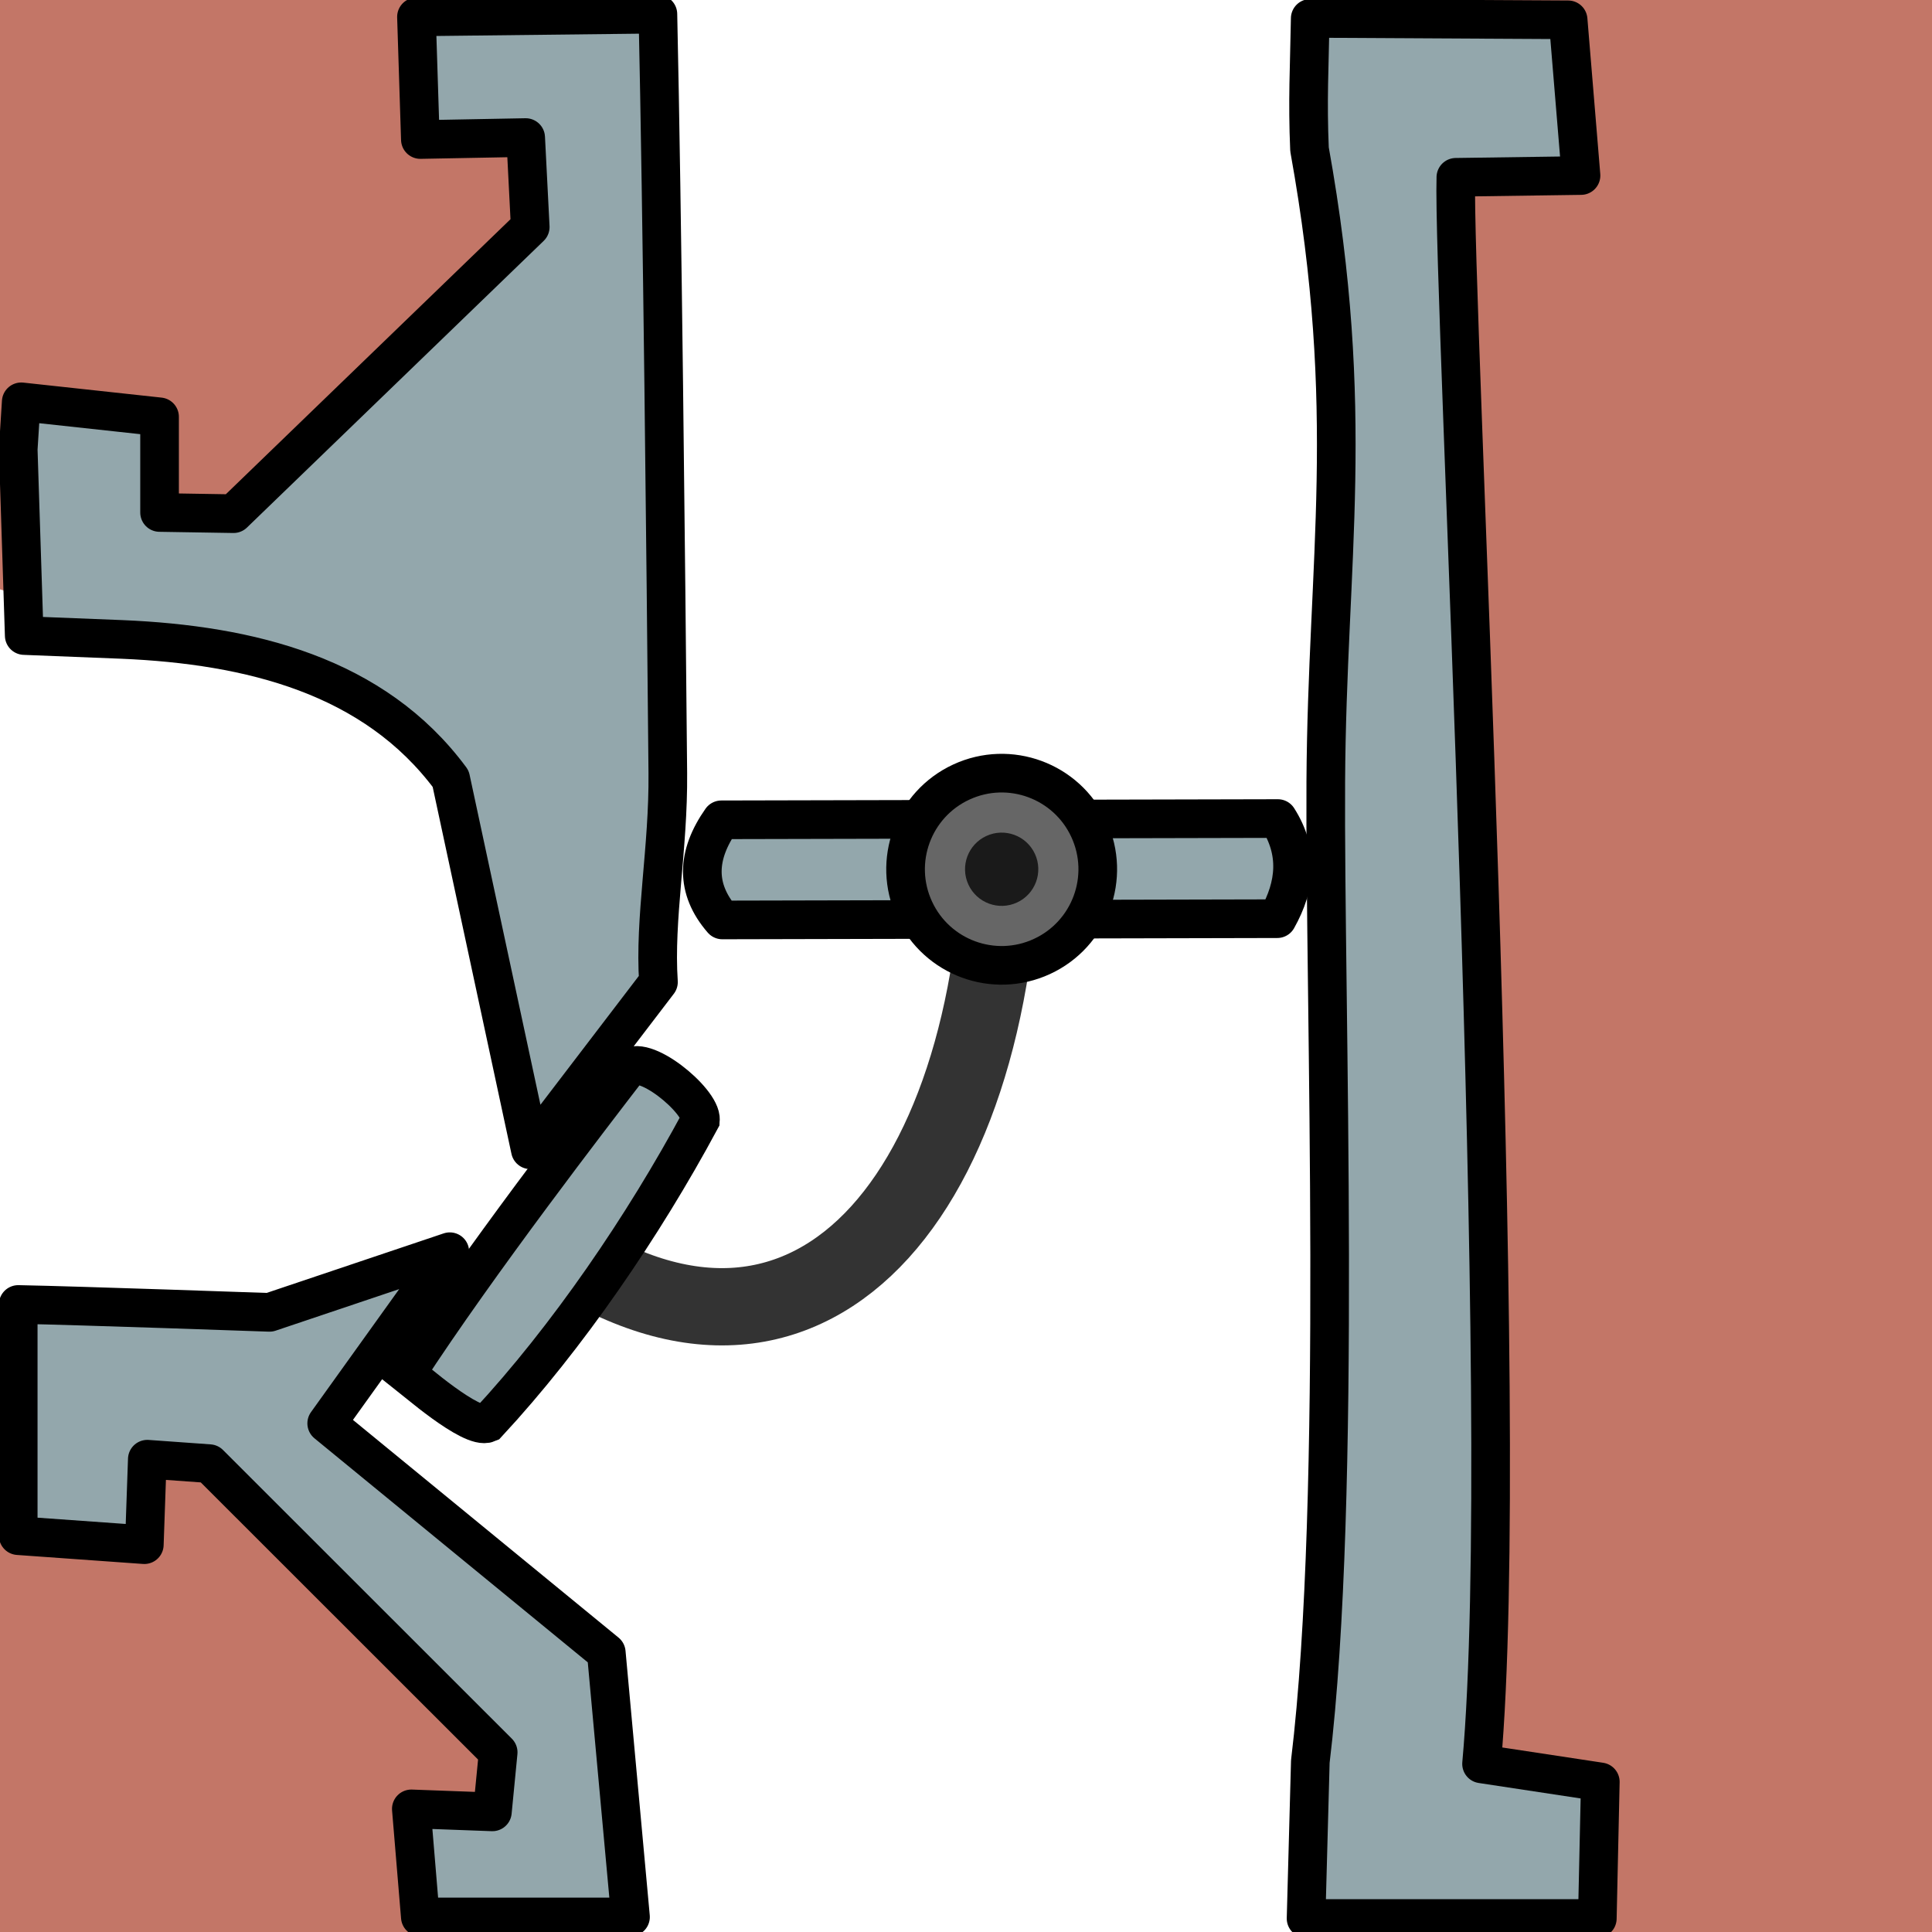
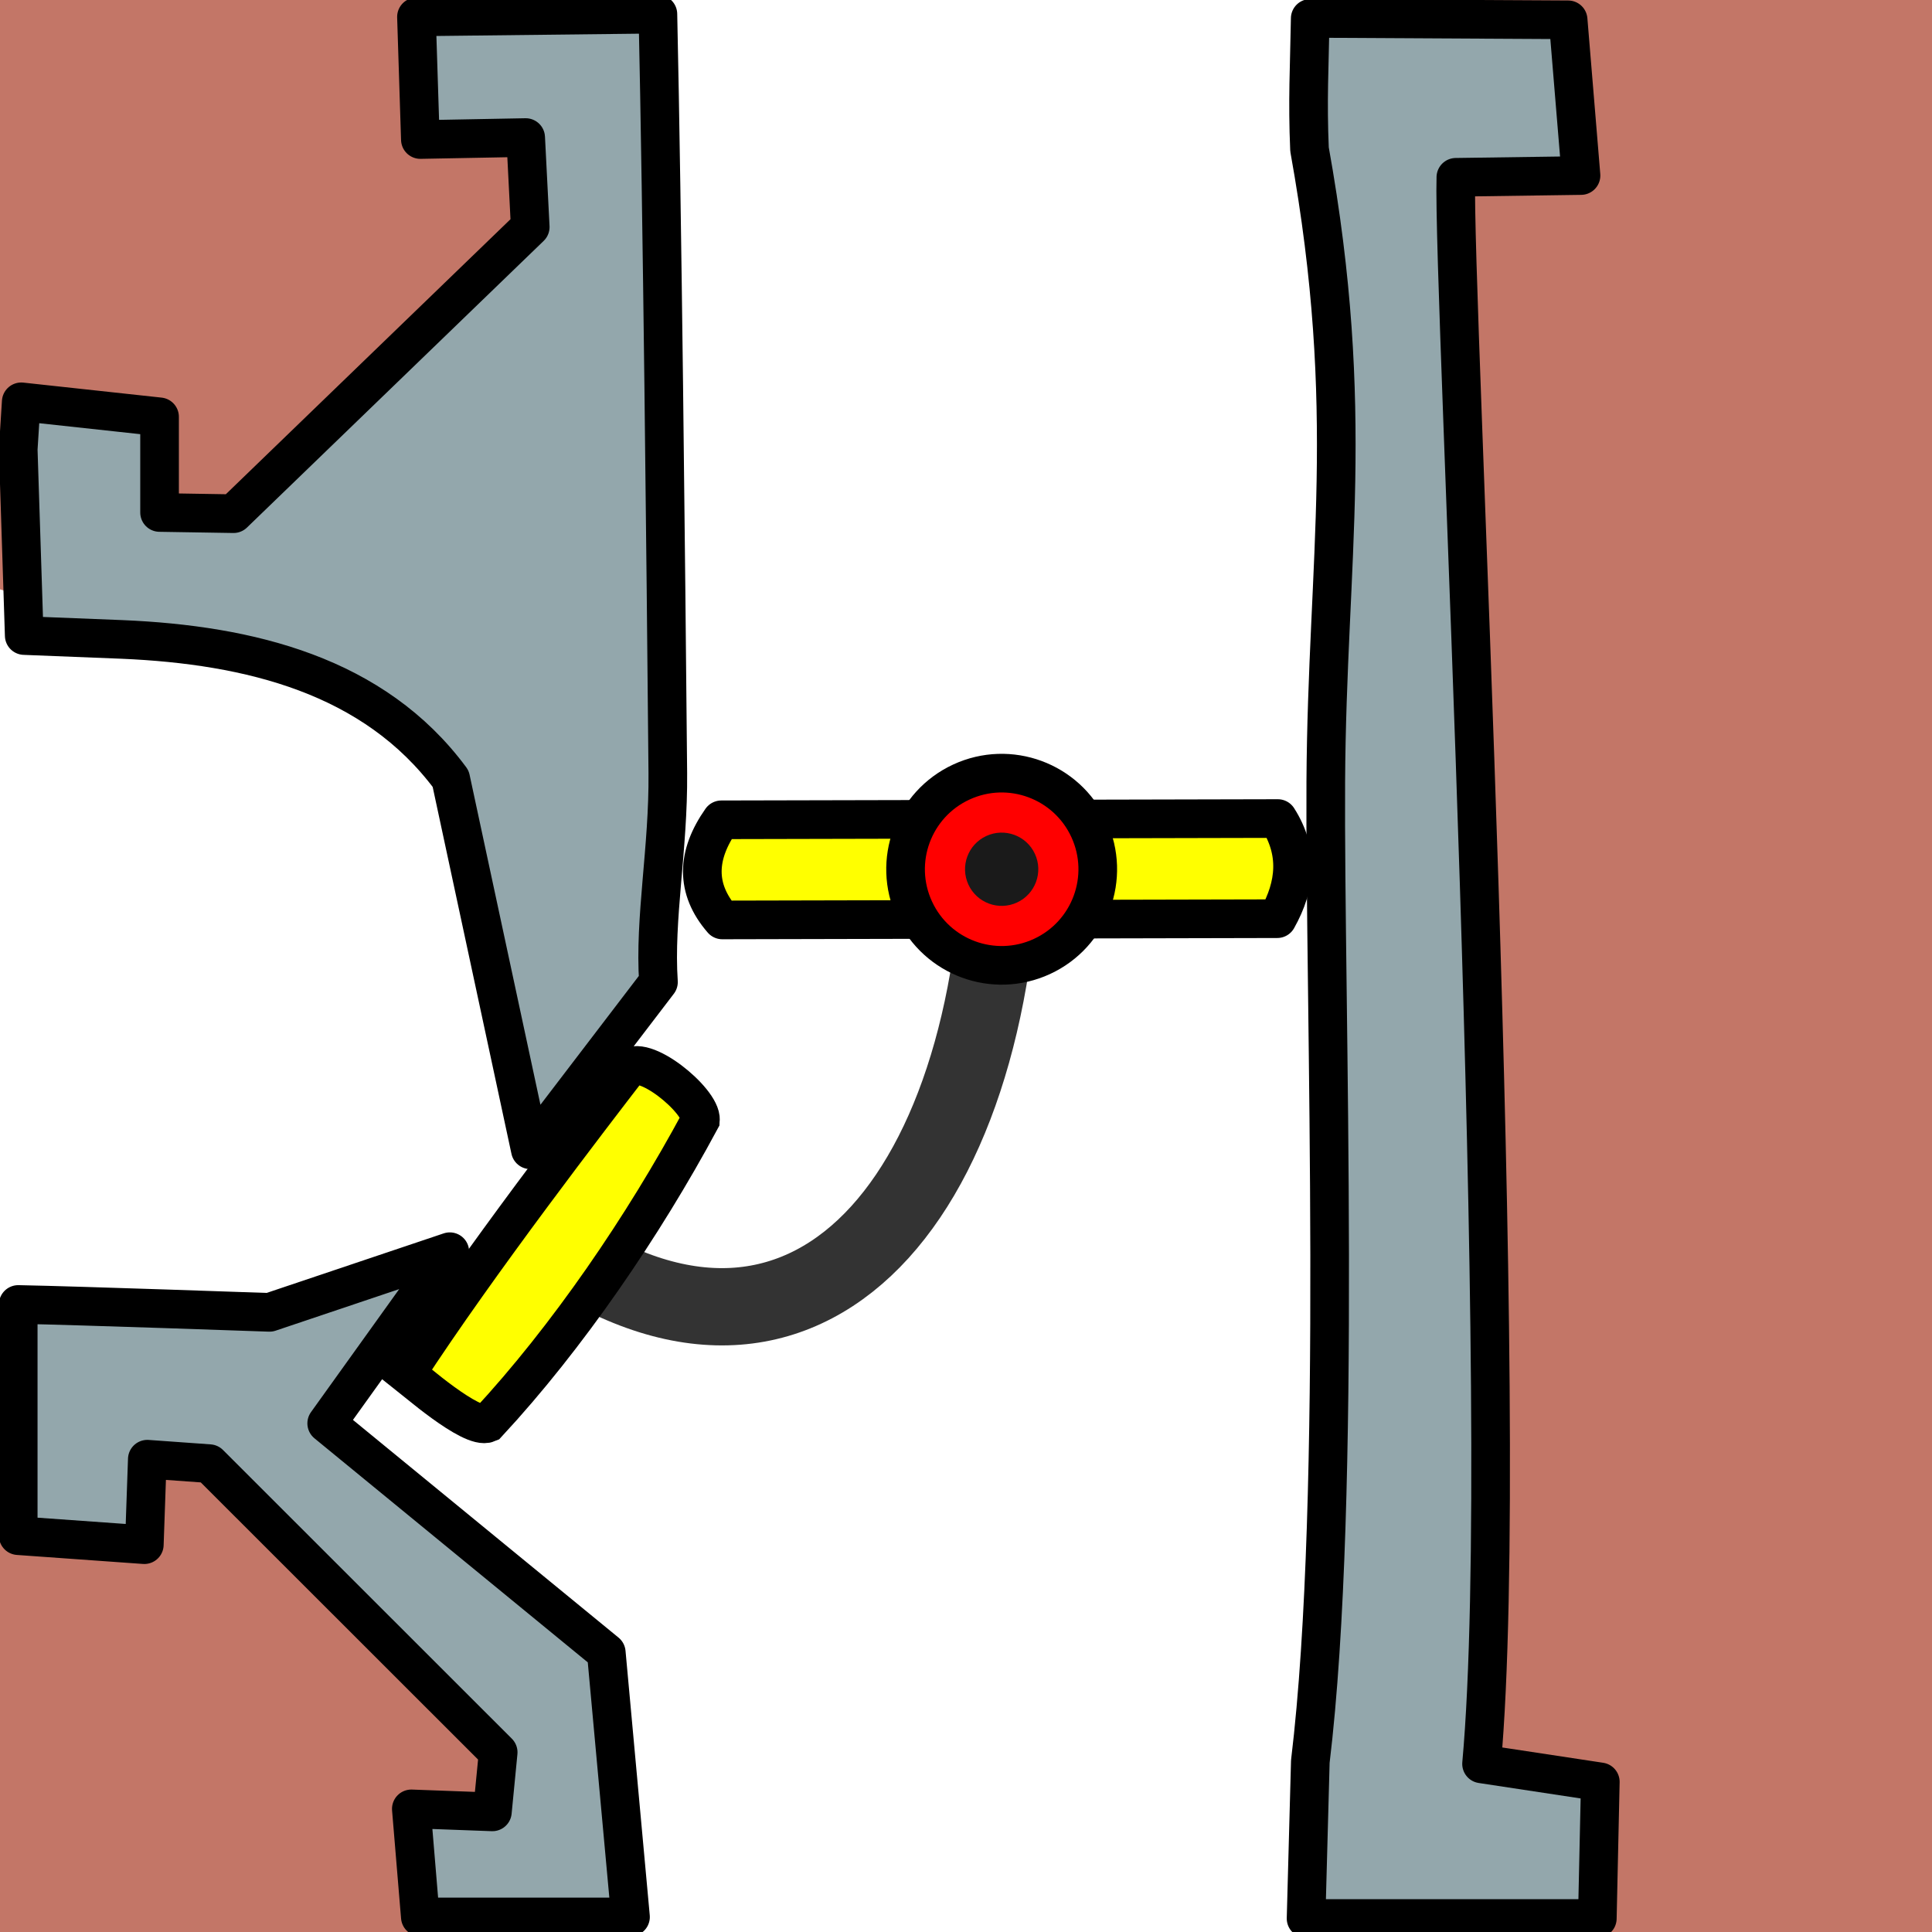
<svg xmlns="http://www.w3.org/2000/svg" width="100" height="100" id="svg2" version="1.1">
  <defs id="defs4" />
  <rect style="color:#000000;clip-rule:nonzero;display:inline;overflow:visible;visibility:visible;opacity:1;isolation:auto;mix-blend-mode:normal;color-interpolation:sRGB;color-interpolation-filters:linearRGB;solid-color:#000000;solid-opacity:1;fill:#c37667;fill-opacity:1;fill-rule:nonzero;stroke:none;stroke-width:1;stroke-linecap:butt;stroke-linejoin:miter;stroke-miterlimit:4;stroke-dasharray:none;stroke-dashoffset:0;stroke-opacity:0.52;marker:none;color-rendering:auto;image-rendering:auto;shape-rendering:auto;text-rendering:auto;enable-background:accumulate" id="rect4154" width="100" height="100" x="0" y="-7.6293945e-006" />
  <path id="transistor-water2" d="M 0,30.504 32.125,41.106 30.047,56.435 21.85,67.522 0,73.84 Z" style="color:#000000;clip-rule:nonzero;display:inline;overflow:visible;visibility:visible;opacity:1;isolation:auto;mix-blend-mode:normal;color-interpolation:sRGB;color-interpolation-filters:linearRGB;solid-color:#000000;solid-opacity:1;fill:#ffffff;fill-opacity:1;fill-rule:nonzero;stroke:none;stroke-width:1;stroke-linecap:butt;stroke-linejoin:miter;stroke-miterlimit:4;stroke-dasharray:none;stroke-dashoffset:0;stroke-opacity:0.52;marker:none;color-rendering:auto;image-rendering:auto;shape-rendering:auto;text-rendering:auto;enable-background:accumulate" />
  <path style="color:#000000;clip-rule:nonzero;display:inline;overflow:visible;visibility:visible;opacity:1;isolation:auto;mix-blend-mode:normal;color-interpolation:sRGB;color-interpolation-filters:linearRGB;solid-color:#000000;solid-opacity:1;fill:#ffffff;fill-opacity:1;fill-rule:nonzero;stroke:none;stroke-width:1;stroke-linecap:butt;stroke-linejoin:miter;stroke-miterlimit:4;stroke-dasharray:none;stroke-dashoffset:0;stroke-opacity:0.52;marker:none;color-rendering:auto;image-rendering:auto;shape-rendering:auto;text-rendering:auto;enable-background:accumulate" d="m 70.232,44.736 -36.051,0 -1.005,7.126 -8.624,11.951 -9.84,11.367 12.081,13.201 0.833,11.619 44.538,0 1.169,-21.528 z" id="transistor-water3" />
  <path style="fill:#ffffff;fill-rule:evenodd;stroke:none;stroke-width:1px;stroke-linecap:butt;stroke-linejoin:miter;stroke-opacity:1" d="m 29.846,-9.8293699e-6 42.088,0 L 70.506,14.945 70.835,28.791 l -2.715,15.977 -34.659,0 -2.845,-27.846 z" id="transistor-water1" />
  <g id="transistor-tube">
    <path id="path4141" d="m 0.943,67.52 0,11.966 6.527,0.466 0.155,-4.424 3.21,0.23 14.951,14.943 -0.3,3.081 -4.196,-0.155 0.466,5.595 10.879,2e-6 -1.254,-13.687 -14.471,-11.862 6.372,-8.885 -9.333,3.139 c 0,0 -9.836,-0.348 -13.005,-0.408 z" style="color:#000000;clip-rule:nonzero;display:inline;overflow:visible;visibility:visible;opacity:1;isolation:auto;mix-blend-mode:normal;color-interpolation:sRGB;color-interpolation-filters:linearRGB;solid-color:#000000;solid-opacity:1;fill:#93a7ac;fill-opacity:1;fill-rule:nonzero;stroke:#000000;stroke-width:2;stroke-linecap:round;stroke-linejoin:round;stroke-miterlimit:4;stroke-dasharray:none;stroke-dashoffset:0;stroke-opacity:1;marker:none;color-rendering:auto;image-rendering:auto;shape-rendering:auto;text-rendering:auto;enable-background:accumulate" />
    <path id="path4157" d="m 0.943,23.261 0.311,9.635 5.069,0.201 c 6.602,0.281 13.043,1.859 17.004,7.21 l 4.124,19.206 6.631,-8.682 C 33.861,47.541 34.603,43.919 34.566,40.015 34.462,28.746 34.279,10.957 34.053,0.732 l -12.497,0.142 0.202,6.348 5.451,-0.102 0.236,4.63 -15.358,14.838 -3.828,-0.062 0,-4.951 -7.16,-0.777 z" style="color:#000000;clip-rule:nonzero;display:inline;overflow:visible;visibility:visible;opacity:1;isolation:auto;mix-blend-mode:normal;color-interpolation:sRGB;color-interpolation-filters:linearRGB;solid-color:#000000;solid-opacity:1;fill:#93a7ac;fill-opacity:1;fill-rule:nonzero;stroke:#000000;stroke-width:2;stroke-linecap:round;stroke-linejoin:round;stroke-miterlimit:4;stroke-dasharray:none;stroke-dashoffset:0;stroke-opacity:1;marker:none;color-rendering:auto;image-rendering:auto;shape-rendering:auto;text-rendering:auto;enable-background:accumulate" />
    <path id="path4173" d="M 67.817,0.952 C 67.773,3.498 67.671,5.209 67.78,7.728 c 2.459,13.64 0.908,21.238 0.842,32.724 -0.065,11.486 0.866,36.951 -0.8,50.726 l -0.22,8.123 15.075,2e-6 0.155,-7.071 -6.147,-0.932 C 78.314,73.415 75.169,15.078 75.355,9.177 l 6.478,-0.091 -0.667,-8.061 z" style="color:#000000;clip-rule:nonzero;display:inline;overflow:visible;visibility:visible;opacity:1;isolation:auto;mix-blend-mode:normal;color-interpolation:sRGB;color-interpolation-filters:linearRGB;solid-color:#000000;solid-opacity:1;fill:#93a7ac;fill-opacity:1;fill-rule:nonzero;stroke:#000000;stroke-width:2;stroke-linecap:round;stroke-linejoin:round;stroke-miterlimit:4;stroke-dasharray:none;stroke-dashoffset:0;stroke-opacity:1;marker:none;color-rendering:auto;image-rendering:auto;shape-rendering:auto;text-rendering:auto;enable-background:accumulate" />
  </g>
  <g id="tuyau" transform="translate(-51.38689,50)">
    <path style="color:#000000;font-style:normal;font-variant:normal;font-weight:normal;font-stretch:normal;font-size:medium;line-height:normal;font-family:Sans;-inkscape-font-specification:Sans;text-indent:0;text-align:start;text-decoration:none;text-decoration-line:none;letter-spacing:normal;word-spacing:normal;text-transform:none;direction:ltr;block-progression:tb;writing-mode:lr-tb;baseline-shift:baseline;text-anchor:start;display:inline;overflow:visible;visibility:visible;fill:#93a7ac;fill-opacity:1;stroke:#000000;stroke-width:2;stroke-miterlimit:4;stroke-dasharray:none;marker:none;enable-background:accumulate" d="m -49.25,17.657 c 0,0 7.677,-0.035 17.678,0.186 27.264,-1.822 38.867,1.741 61.38,-0.038 l 19.442,-0.401 0,11.288 -11.54,0.366 -0.204,-5.982 c 0,0 -31.447,1.659 -37.85,1.657 -6.403,-0.002 -36.633,-1.509 -36.633,-1.509 l -0.353,5.794 -11.92,0.218 z" id="path4431" />
    <path id="path3839-2" d="m -49.243,-17.665 c 0,0 14.633,0.213 24.622,-0.008 21.699,-1.928 27.73,2.724 54.348,-0.141 l 19.42,0.401 0,-11.541 -11.527,-0.114 -0.204,5.982 c 0,0 -31.412,-1.659 -37.808,-1.657 -6.396,0.002 -36.592,1.509 -36.592,1.509 l -0.353,-5.794 -11.907,-0.218 z" style="color:#000000;font-style:normal;font-variant:normal;font-weight:normal;font-stretch:normal;font-size:medium;line-height:normal;font-family:Sans;-inkscape-font-specification:Sans;text-indent:0;text-align:start;text-decoration:none;text-decoration-line:none;letter-spacing:normal;word-spacing:normal;text-transform:none;direction:ltr;block-progression:tb;writing-mode:lr-tb;baseline-shift:baseline;text-anchor:start;display:inline;overflow:visible;visibility:visible;fill:#93a7ac;fill-opacity:1;stroke:#000000;stroke-width:2;stroke-miterlimit:4;stroke-dasharray:none;marker:none;enable-background:accumulate" />
  </g>
  <g id="g4220" transform="matrix(0,1,-1,0,99.96619,102.7382)">
    <rect style="color:#000000;clip-rule:nonzero;display:inline;overflow:visible;visibility:visible;opacity:1;isolation:auto;mix-blend-mode:normal;color-interpolation:sRGB;color-interpolation-filters:linearRGB;solid-color:#000000;solid-opacity:1;fill:#c37667;fill-opacity:1;fill-rule:nonzero;stroke:none;stroke-width:1;stroke-linecap:butt;stroke-linejoin:miter;stroke-miterlimit:4;stroke-dasharray:none;stroke-dashoffset:0;stroke-opacity:0.52;marker:none;color-rendering:auto;image-rendering:auto;shape-rendering:auto;text-rendering:auto;enable-background:accumulate" id="rect4218" width="100" height="100" x="0.243" y="-7.6293945e-006" />
    <g id="g4212" transform="translate(49.93918,50)">
      <path style="color:#000000;font-style:normal;font-variant:normal;font-weight:normal;font-stretch:normal;font-size:medium;line-height:normal;font-family:Sans;-inkscape-font-specification:Sans;text-indent:0;text-align:start;text-decoration:none;text-decoration-line:none;letter-spacing:normal;word-spacing:normal;text-transform:none;direction:ltr;block-progression:tb;writing-mode:lr-tb;baseline-shift:baseline;text-anchor:start;display:inline;overflow:visible;visibility:visible;fill:#93a7ac;fill-opacity:1;stroke:#000000;stroke-width:2;stroke-miterlimit:4;stroke-dasharray:none;marker:none;enable-background:accumulate" d="m -49.25,17.657 c 0,0 7.677,-0.035 17.678,0.186 27.264,-1.822 38.867,1.741 61.38,-0.038 l 19.442,-0.401 0,11.288 -11.54,0.366 -0.204,-5.982 c 0,0 -31.447,1.659 -37.85,1.657 -6.403,-0.002 -36.633,-1.509 -36.633,-1.509 l -0.353,5.794 -11.92,0.218 z" id="path4214" />
      <path id="path4216" d="m -49.243,-17.665 c 0,0 14.633,0.213 24.622,-0.008 21.699,-1.928 27.73,2.724 54.348,-0.141 l 19.42,0.401 0,-11.541 -11.527,-0.114 -0.204,5.982 c 0,0 -31.412,-1.659 -37.808,-1.657 -6.396,0.002 -36.592,1.509 -36.592,1.509 l -0.353,-5.794 -11.907,-0.218 z" style="color:#000000;font-style:normal;font-variant:normal;font-weight:normal;font-stretch:normal;font-size:medium;line-height:normal;font-family:Sans;-inkscape-font-specification:Sans;text-indent:0;text-align:start;text-decoration:none;text-decoration-line:none;letter-spacing:normal;word-spacing:normal;text-transform:none;direction:ltr;block-progression:tb;writing-mode:lr-tb;baseline-shift:baseline;text-anchor:start;display:inline;overflow:visible;visibility:visible;fill:#93a7ac;fill-opacity:1;stroke:#000000;stroke-width:2;stroke-miterlimit:4;stroke-dasharray:none;marker:none;enable-background:accumulate" />
    </g>
  </g>
  <g transform="matrix(0,1,-1,0,99.96619,-100.9815)" id="g4226">
    <rect y="-7.6293945e-006" x="0.243" height="100" width="100" id="rect4228" style="color:#000000;clip-rule:nonzero;display:inline;overflow:visible;visibility:visible;opacity:1;isolation:auto;mix-blend-mode:normal;color-interpolation:sRGB;color-interpolation-filters:linearRGB;solid-color:#000000;solid-opacity:1;fill:#c37667;fill-opacity:1;fill-rule:nonzero;stroke:none;stroke-width:1;stroke-linecap:butt;stroke-linejoin:miter;stroke-miterlimit:4;stroke-dasharray:none;stroke-dashoffset:0;stroke-opacity:0.52;marker:none;color-rendering:auto;image-rendering:auto;shape-rendering:auto;text-rendering:auto;enable-background:accumulate" />
    <g transform="translate(49.93918,50)" id="g4230">
      <path id="path4232" d="m -49.25,17.657 c 0,0 7.677,-0.035 17.678,0.186 27.264,-1.822 38.867,1.741 61.38,-0.038 l 19.442,-0.401 0,11.288 -11.54,0.366 -0.204,-5.982 c 0,0 -31.447,1.659 -37.85,1.657 -6.403,-0.002 -36.633,-1.509 -36.633,-1.509 l -0.353,5.794 -11.92,0.218 z" style="color:#000000;font-style:normal;font-variant:normal;font-weight:normal;font-stretch:normal;font-size:medium;line-height:normal;font-family:Sans;-inkscape-font-specification:Sans;text-indent:0;text-align:start;text-decoration:none;text-decoration-line:none;letter-spacing:normal;word-spacing:normal;text-transform:none;direction:ltr;block-progression:tb;writing-mode:lr-tb;baseline-shift:baseline;text-anchor:start;display:inline;overflow:visible;visibility:visible;fill:#93a7ac;fill-opacity:1;stroke:#000000;stroke-width:2;stroke-miterlimit:4;stroke-dasharray:none;marker:none;enable-background:accumulate" />
      <path style="color:#000000;font-style:normal;font-variant:normal;font-weight:normal;font-stretch:normal;font-size:medium;line-height:normal;font-family:Sans;-inkscape-font-specification:Sans;text-indent:0;text-align:start;text-decoration:none;text-decoration-line:none;letter-spacing:normal;word-spacing:normal;text-transform:none;direction:ltr;block-progression:tb;writing-mode:lr-tb;baseline-shift:baseline;text-anchor:start;display:inline;overflow:visible;visibility:visible;fill:#93a7ac;fill-opacity:1;stroke:#000000;stroke-width:2;stroke-miterlimit:4;stroke-dasharray:none;marker:none;enable-background:accumulate" d="m -49.243,-17.665 c 0,0 14.633,0.213 24.622,-0.008 21.699,-1.928 27.73,2.724 54.348,-0.141 l 19.42,0.401 0,-11.541 -11.527,-0.114 -0.204,5.982 c 0,0 -31.412,-1.659 -37.808,-1.657 -6.396,0.002 -36.592,1.509 -36.592,1.509 l -0.353,-5.794 -11.907,-0.218 z" id="path4234" />
    </g>
  </g>
-   <g id="transistor-piston" transform="matrix(0.9079562,-0.419065,0.419065,0.9079562,-21.48836,18.5105)">
+   <path id="NPN-valve" d="m 37.336,42.433 c -1.288,1.831 -1.353,3.565 0.052,5.183 l 28.722,-0.065 c 0.972,-1.73 1.129,-3.458 0.03,-5.183 z" style="color:#000000;clip-rule:nonzero;display:inline;overflow:visible;visibility:visible;opacity:1;isolation:auto;mix-blend-mode:normal;color-interpolation:sRGB;color-interpolation-filters:linearRGB;solid-color:#000000;solid-opacity:1;fill:#ffff00;fill-opacity:1;fill-rule:nonzero;stroke:#000000;stroke-width:2;stroke-linecap:round;stroke-linejoin:round;stroke-miterlimit:4;stroke-dasharray:none;stroke-dashoffset:0;stroke-opacity:1;marker:none;color-rendering:auto;image-rendering:auto;shape-rendering:auto;text-rendering:auto;enable-background:accumulate" />
+   <g id="NPN-piston" transform="matrix(0.9079562,-0.419065,0.419065,0.9079562,-21.48836,18.5105)">
    <path id="path4243" d="M 57.135,51.212 C 49.056,69.533 34.839,76.931 26.317,62.923" style="fill:none;fill-rule:evenodd;stroke:#333333;stroke-width:4;stroke-linecap:butt;stroke-linejoin:miter;stroke-miterlimit:4;stroke-dasharray:none;stroke-opacity:1" />
-     <path style="color:#000000;clip-rule:nonzero;display:inline;overflow:visible;visibility:visible;opacity:1;isolation:auto;mix-blend-mode:normal;color-interpolation:sRGB;color-interpolation-filters:linearRGB;solid-color:#000000;solid-opacity:1;fill:#93a7ac;fill-opacity:1;fill-rule:nonzero;stroke:#000000;stroke-width:2;stroke-linecap:butt;stroke-linejoin:miter;stroke-miterlimit:4;stroke-dasharray:none;stroke-dashoffset:0;stroke-opacity:1;marker:none;color-rendering:auto;image-rendering:auto;shape-rendering:auto;text-rendering:auto;enable-background:accumulate" d="m 35.892,60.026 c 0.483,-0.883 -1.284,-4.51 -2.332,-3.965 -2.522,1.322 -11.199,5.855 -16.988,9.499 0.185,0.355 1.834,4.079 2.749,4.103 5.608,-2.308 11.593,-5.892 16.571,-9.637 z" id="diode-membrane" />
-     <path id="path4159" d="m 43.385,46.372 c -1.937,1.123 -2.723,2.67 -2.125,4.728 l 26.106,11.977 c 1.607,-1.164 2.474,-2.667 2.2,-4.693 z" style="color:#000000;clip-rule:nonzero;display:inline;overflow:visible;visibility:visible;opacity:1;isolation:auto;mix-blend-mode:normal;color-interpolation:sRGB;color-interpolation-filters:linearRGB;solid-color:#000000;solid-opacity:1;fill:#93a7ac;fill-opacity:1;fill-rule:nonzero;stroke:#000000;stroke-width:2;stroke-linecap:round;stroke-linejoin:round;stroke-miterlimit:4;stroke-dasharray:none;stroke-dashoffset:0;stroke-opacity:1;marker:none;color-rendering:auto;image-rendering:auto;shape-rendering:auto;text-rendering:auto;enable-background:accumulate" />
-     <circle cy="54.776" cx="55.487" id="path4239" style="color:#000000;clip-rule:nonzero;display:inline;overflow:visible;visibility:visible;opacity:1;isolation:auto;mix-blend-mode:normal;color-interpolation:sRGB;color-interpolation-filters:linearRGB;solid-color:#000000;solid-opacity:1;fill:#666666;fill-opacity:1;fill-rule:nonzero;stroke:#000000;stroke-width:2;stroke-linecap:round;stroke-linejoin:round;stroke-miterlimit:4;stroke-dasharray:none;stroke-dashoffset:0;stroke-opacity:1;marker:none;color-rendering:auto;image-rendering:auto;shape-rendering:auto;text-rendering:auto;enable-background:accumulate" r="4.973" />
+     <path style="color:#000000;clip-rule:nonzero;display:inline;overflow:visible;visibility:visible;opacity:1;isolation:auto;mix-blend-mode:normal;color-interpolation:sRGB;color-interpolation-filters:linearRGB;solid-color:#000000;solid-opacity:1;fill:#ffff00;fill-opacity:1;fill-rule:nonzero;stroke:#000000;stroke-width:2;stroke-linecap:butt;stroke-linejoin:miter;stroke-miterlimit:4;stroke-dasharray:none;stroke-dashoffset:0;stroke-opacity:1;marker:none;color-rendering:auto;image-rendering:auto;shape-rendering:auto;text-rendering:auto;enable-background:accumulate" d="m 35.892,60.026 c 0.483,-0.883 -1.284,-4.51 -2.332,-3.965 -2.522,1.322 -11.199,5.855 -16.988,9.499 0.185,0.355 1.834,4.079 2.749,4.103 5.608,-2.308 11.593,-5.892 16.571,-9.637 z" id="diode-membrane" />
+     <circle cy="54.776" cx="55.487" id="path4239" style="color:#000000;clip-rule:nonzero;display:inline;overflow:visible;visibility:visible;opacity:1;isolation:auto;mix-blend-mode:normal;color-interpolation:sRGB;color-interpolation-filters:linearRGB;solid-color:#000000;solid-opacity:1;fill:#ff0000;fill-opacity:1;fill-rule:nonzero;stroke:#000000;stroke-width:2;stroke-linecap:round;stroke-linejoin:round;stroke-miterlimit:4;stroke-dasharray:none;stroke-dashoffset:0;stroke-opacity:1;marker:none;color-rendering:auto;image-rendering:auto;shape-rendering:auto;text-rendering:auto;enable-background:accumulate" r="4.973" />
    <circle style="color:#000000;clip-rule:nonzero;display:inline;overflow:visible;visibility:visible;opacity:1;isolation:auto;mix-blend-mode:normal;color-interpolation:sRGB;color-interpolation-filters:linearRGB;solid-color:#000000;solid-opacity:1;fill:#1a1a1a;fill-opacity:1;fill-rule:nonzero;stroke:none;stroke-width:2;stroke-linecap:round;stroke-linejoin:round;stroke-miterlimit:4;stroke-dasharray:none;stroke-dashoffset:0;stroke-opacity:1;marker:none;color-rendering:auto;image-rendering:auto;shape-rendering:auto;text-rendering:auto;enable-background:accumulate" id="circle4241" cx="55.487" cy="54.776" r="1.896" />
  </g>
</svg>
